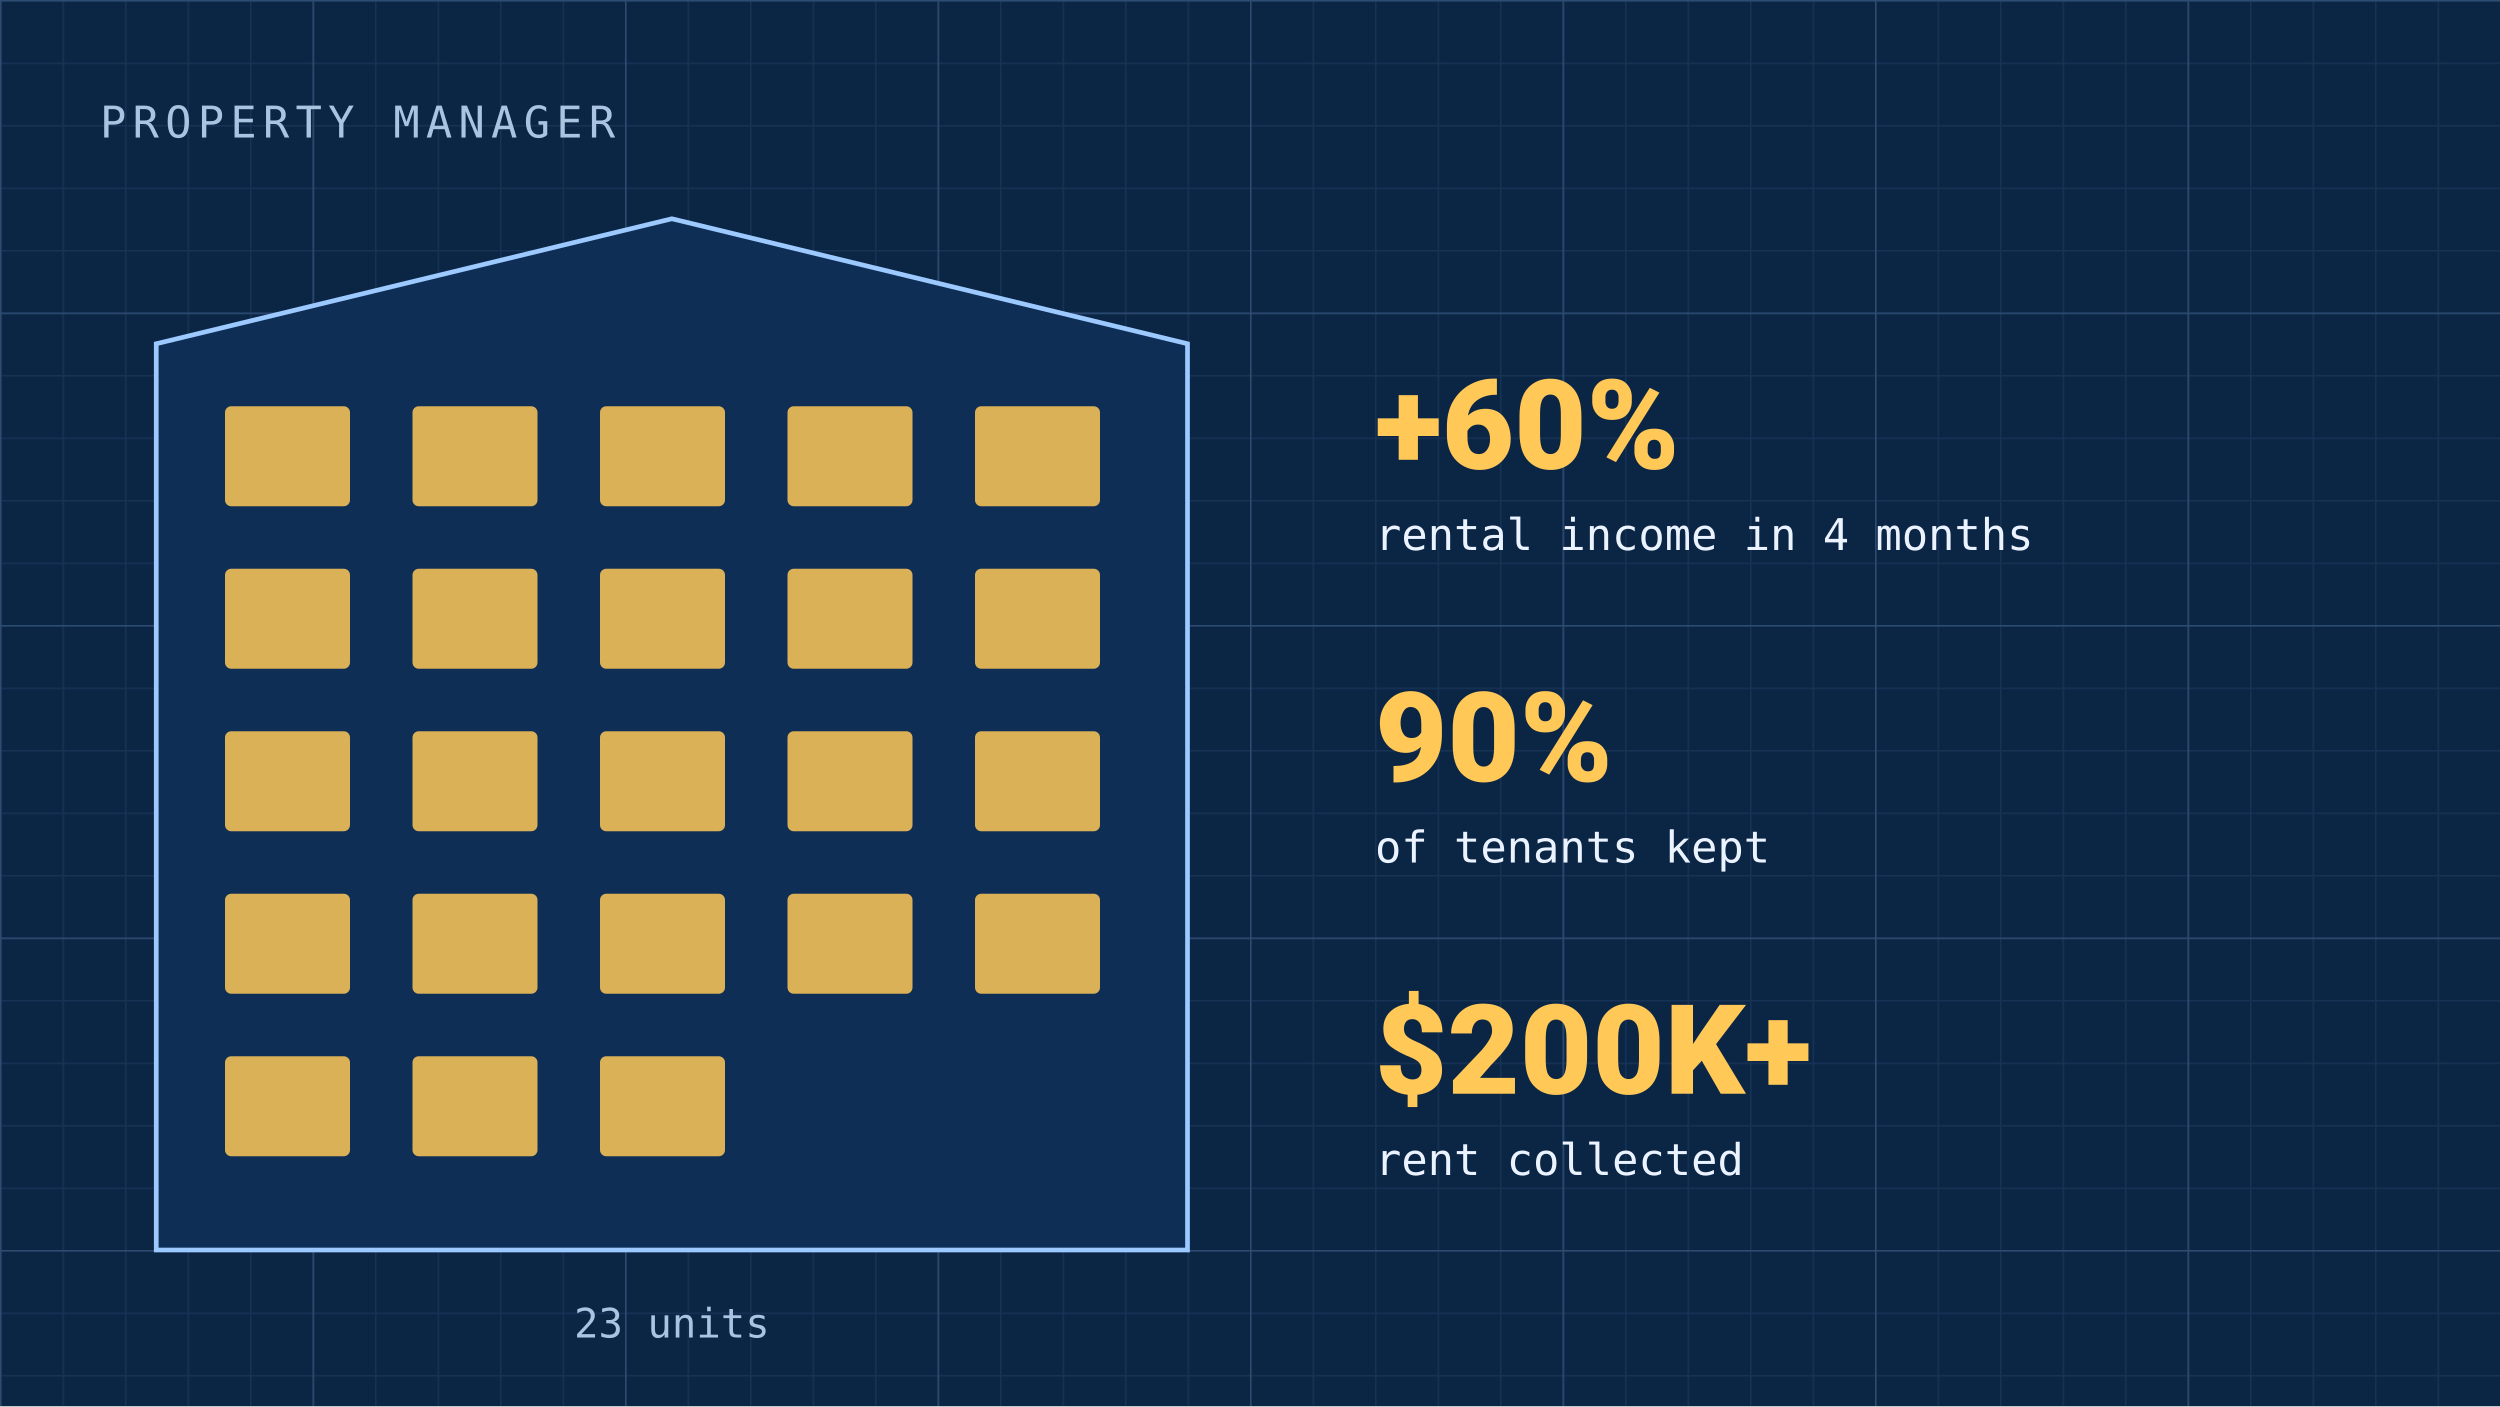
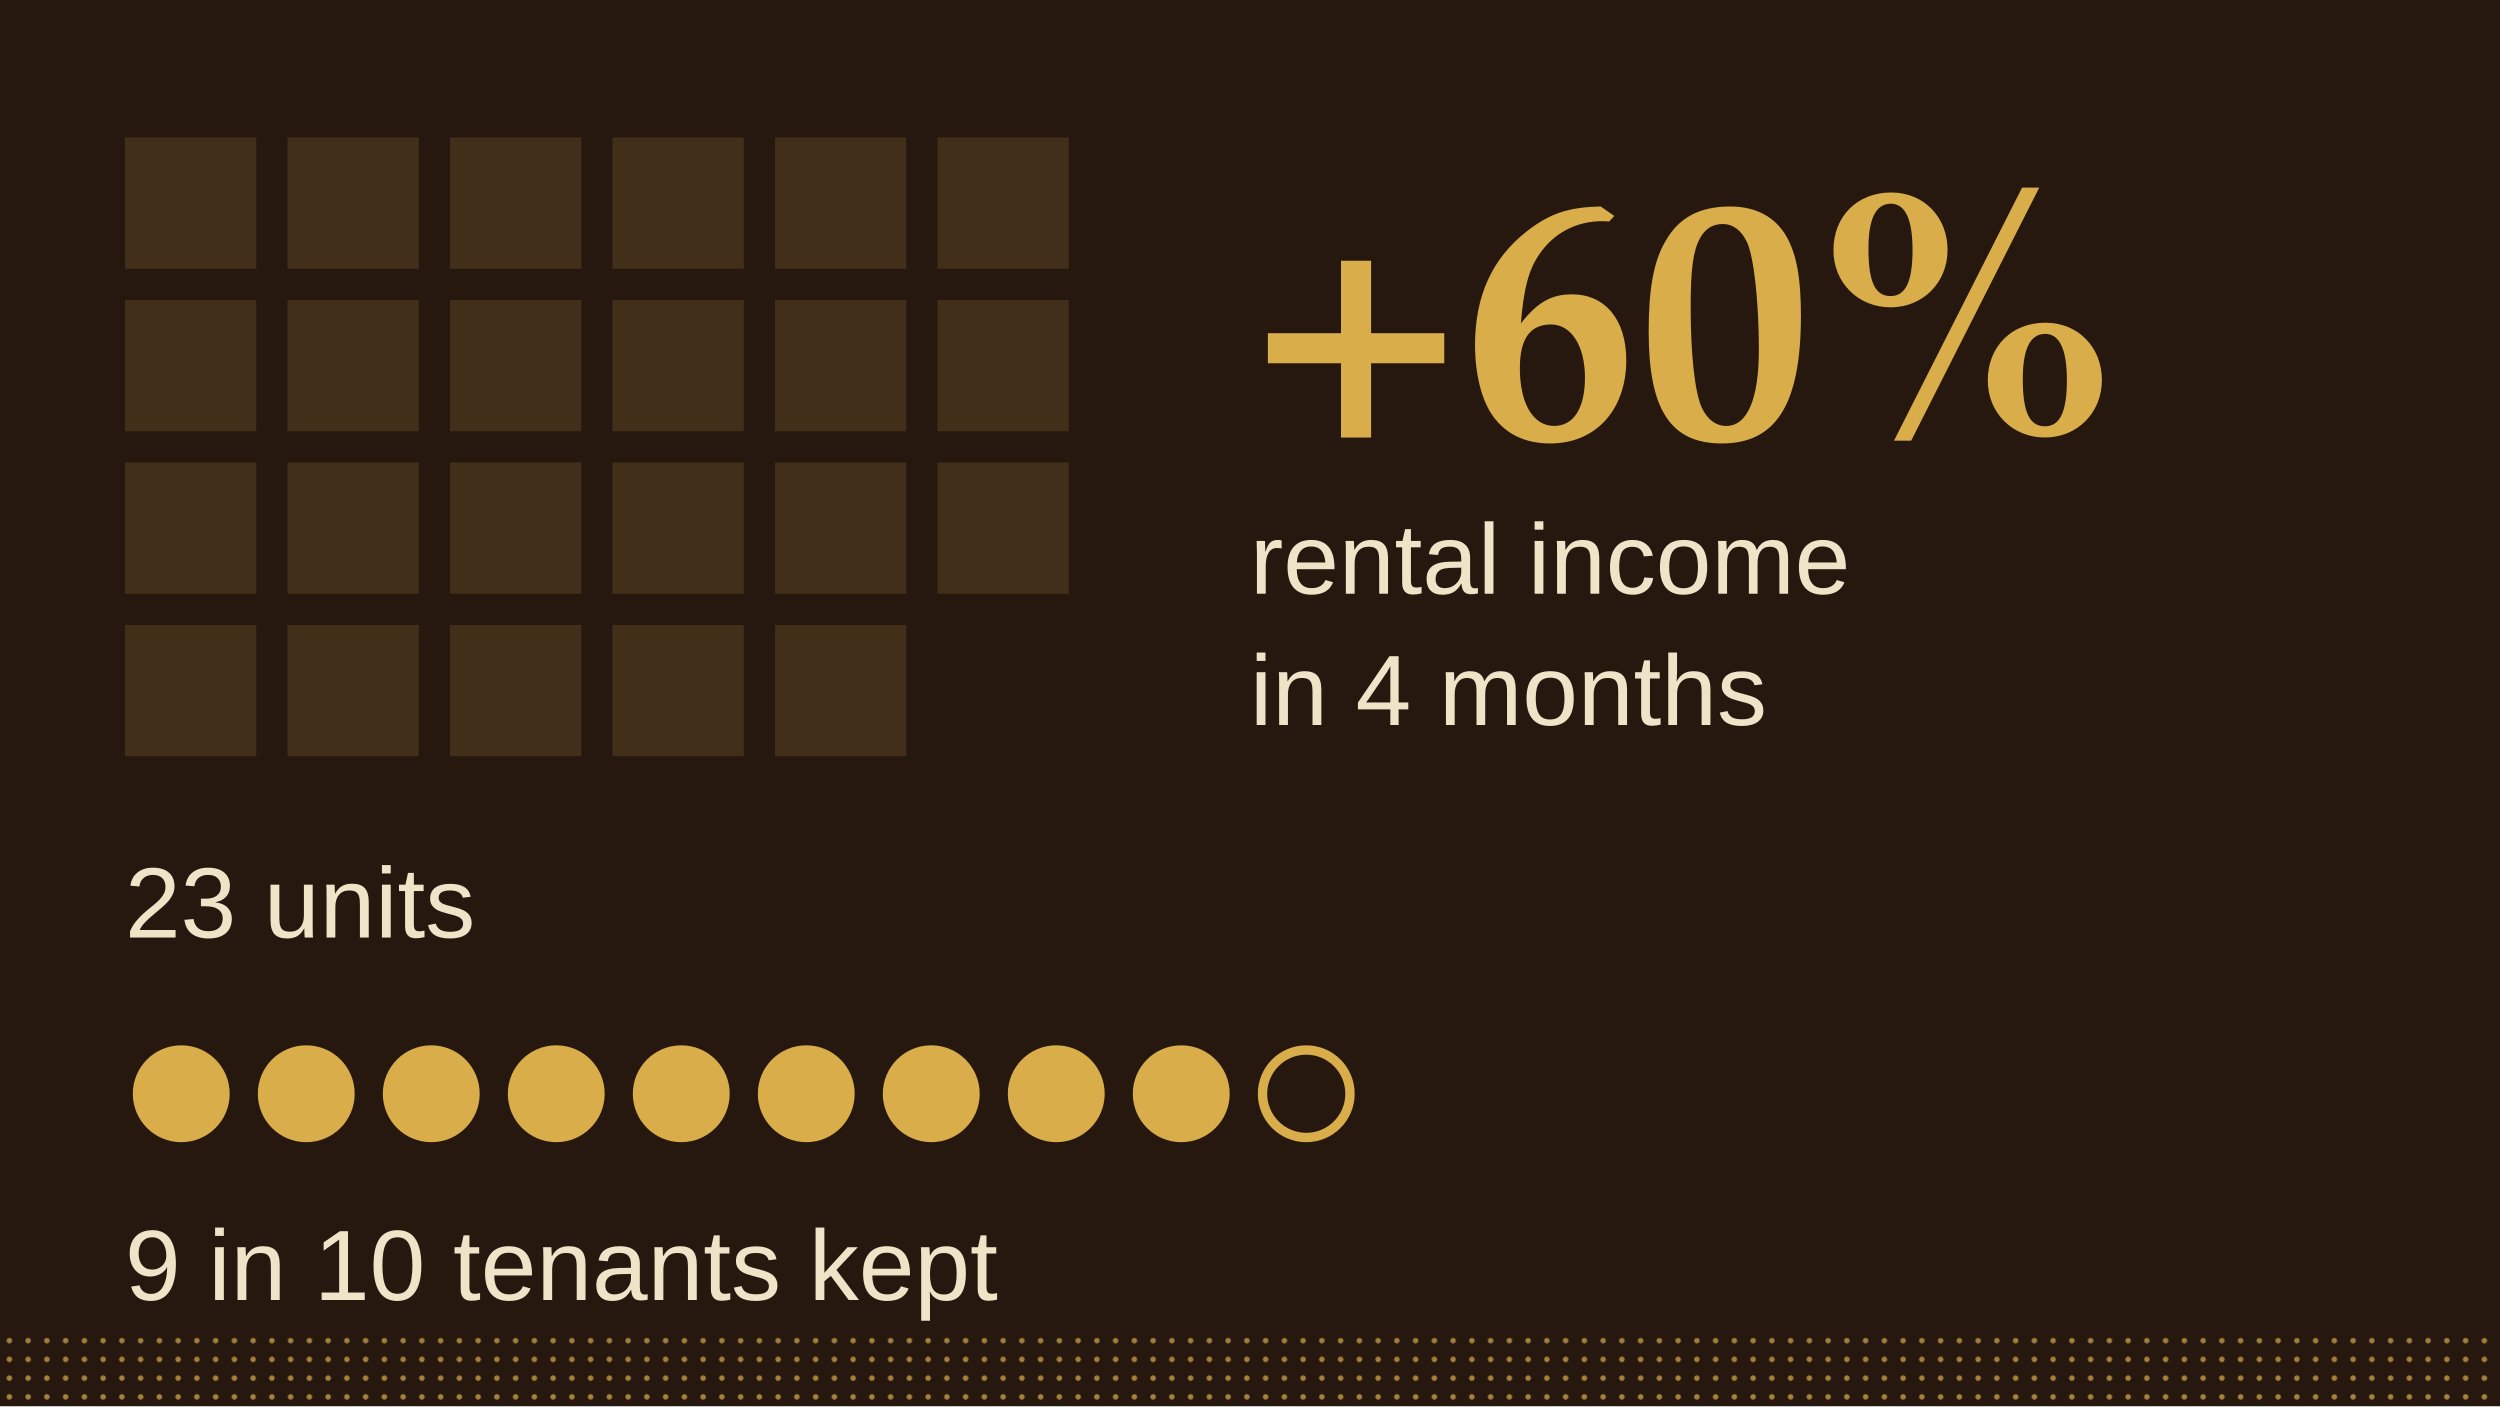
<svg xmlns="http://www.w3.org/2000/svg" viewBox="0 0 800 450" width="800" height="450" role="img">
  <defs>
-     <pattern id="g1" width="20" height="20" patternUnits="userSpaceOnUse">
-       <path d="M20 0H0V20" fill="none" stroke="rgba(156,201,255,.08)" stroke-width="1" />
+     <pattern id="st" width="6" height="6" patternUnits="userSpaceOnUse">
+       <circle cx="3" cy="3" r=".9" fill="#D9AE4A" />
    </pattern>
-     <pattern id="g5" width="100" height="100" patternUnits="userSpaceOnUse">
-       <path d="M100 0H0V100" fill="none" stroke="rgba(156,201,255,.17)" stroke-width="1" />
+     <pattern id="st2" width="9" height="9" patternUnits="userSpaceOnUse" patternTransform="translate(3 4)">
+       <circle cx="3" cy="3" r="1.1" fill="#D9AE4A" />
    </pattern>
-     <marker id="ar" viewBox="0 0 10 10" refX="9" refY="5" markerWidth="8" markerHeight="8" orient="auto-start-reverse">
-       <path d="M0 0L10 5L0 10z" fill="#FFC857" />
-     </marker>
+     <linearGradient id="fd" x1="0" y1="1" x2="0" y2="0">
+       <stop offset="0" stop-color="#fff" />
+       <stop offset="1" stop-color="#000" />
+     </linearGradient>
+     <mask id="mk">
+       <rect width="800" height="450" fill="url(#fd)" />
+     </mask>
+     <style>
+ text{font-family:-apple-system,'Segoe UI',system-ui,'Helvetica Neue',Arial,sans-serif;fill:#EFE3C8}
+ .n{font-family:'Iowan Old Style','Palatino Linotype',Georgia,serif;font-weight:700;fill:#D9AE4A;font-variant-numeric:lining-nums}
+ .l{font-size:32px}
+ .sq{fill:#D9AE4A;opacity:.16;animation:fl 6s ease-out infinite}
+ @keyframes fl{0%,6%{opacity:.16}22%,80%{opacity:1}100%{opacity:.16}}
+ .dot{animation:dr 4.8s ease-in-out infinite alternate}
+ @keyframes dr{from{transform:translateY(0)}to{transform:translateY(var(--dy,300px))}}
+ </style>
  </defs>
-   <rect width="800" height="450" fill="#0B2545" />
-   <rect width="800" height="450" fill="url(#g1)" />
-   <rect width="800" height="450" fill="url(#g5)" />
-   <text x="32" y="44" font-family="ui-monospace,SFMono-Regular,Menlo,Consolas,monospace" font-size="14" letter-spacing="2" fill="#A9C3E0">PROPERTY MANAGER</text>
-   <path d="M50 110L215 70L380 110V400H50Z" fill="#0F2E55" stroke="#9CC9FF" stroke-width="1.5" />
-   <rect x="72" y="130" width="40" height="32" rx="2" fill="#FFC857" fill-opacity=".85" />
-   <rect x="132" y="130" width="40" height="32" rx="2" fill="#FFC857" fill-opacity=".85" />
-   <rect x="192" y="130" width="40" height="32" rx="2" fill="#FFC857" fill-opacity=".85" />
-   <rect x="252" y="130" width="40" height="32" rx="2" fill="#FFC857" fill-opacity=".85" />
-   <rect x="312" y="130" width="40" height="32" rx="2" fill="#FFC857" fill-opacity=".85" />
-   <rect x="72" y="182" width="40" height="32" rx="2" fill="#FFC857" fill-opacity=".85" />
-   <rect x="132" y="182" width="40" height="32" rx="2" fill="#FFC857" fill-opacity=".85" />
-   <rect x="192" y="182" width="40" height="32" rx="2" fill="#FFC857" fill-opacity=".85" />
-   <rect x="252" y="182" width="40" height="32" rx="2" fill="#FFC857" fill-opacity=".85" />
-   <rect x="312" y="182" width="40" height="32" rx="2" fill="#FFC857" fill-opacity=".85" />
-   <rect x="72" y="234" width="40" height="32" rx="2" fill="#FFC857" fill-opacity=".85" />
-   <rect x="132" y="234" width="40" height="32" rx="2" fill="#FFC857" fill-opacity=".85" />
-   <rect x="192" y="234" width="40" height="32" rx="2" fill="#FFC857" fill-opacity=".85" />
-   <rect x="252" y="234" width="40" height="32" rx="2" fill="#FFC857" fill-opacity=".85" />
-   <rect x="312" y="234" width="40" height="32" rx="2" fill="#FFC857" fill-opacity=".85" />
-   <rect x="72" y="286" width="40" height="32" rx="2" fill="#FFC857" fill-opacity=".85" />
-   <rect x="132" y="286" width="40" height="32" rx="2" fill="#FFC857" fill-opacity=".85" />
-   <rect x="192" y="286" width="40" height="32" rx="2" fill="#FFC857" fill-opacity=".85" />
-   <rect x="252" y="286" width="40" height="32" rx="2" fill="#FFC857" fill-opacity=".85" />
-   <rect x="312" y="286" width="40" height="32" rx="2" fill="#FFC857" fill-opacity=".85" />
-   <rect x="72" y="338" width="40" height="32" rx="2" fill="#FFC857" fill-opacity=".85" />
-   <rect x="132" y="338" width="40" height="32" rx="2" fill="#FFC857" fill-opacity=".85" />
-   <rect x="192" y="338" width="40" height="32" rx="2" fill="#FFC857" fill-opacity=".85" />
-   <text x="215" y="428" text-anchor="middle" font-family="ui-monospace,SFMono-Regular,Menlo,Consolas,monospace" font-size="13" fill="#A9C3E0">23 units</text>
-   <text x="440" y="150" font-family="system-ui,-apple-system,Segoe UI,Roboto,sans-serif" font-weight="800" font-size="40" fill="#FFC857">+60%</text>
-   <text x="440" y="176" font-family="ui-monospace,SFMono-Regular,Menlo,Consolas,monospace" font-size="14" fill="#EAF3FF">rental income in 4 months</text>
-   <text x="440" y="250" font-family="system-ui,-apple-system,Segoe UI,Roboto,sans-serif" font-weight="800" font-size="40" fill="#FFC857">90%</text>
-   <text x="440" y="276" font-family="ui-monospace,SFMono-Regular,Menlo,Consolas,monospace" font-size="14" fill="#EAF3FF">of tenants kept</text>
-   <text x="440" y="350" font-family="system-ui,-apple-system,Segoe UI,Roboto,sans-serif" font-weight="800" font-size="40" fill="#FFC857">$200K+</text>
-   <text x="440" y="376" font-family="ui-monospace,SFMono-Regular,Menlo,Consolas,monospace" font-size="14" fill="#EAF3FF">rent collected</text>
+   <rect width="800" height="450" fill="#26180F" />
+   <rect y="428" width="800" height="22" fill="url(#st)" mask="url(#mk)" opacity=".7" />
+   <rect class="sq" x="40" y="44" width="42" height="42" style="animation-delay:0.00s" />
+   <rect class="sq" x="92" y="44" width="42" height="42" style="animation-delay:0.12s" />
+   <rect class="sq" x="144" y="44" width="42" height="42" style="animation-delay:0.24s" />
+   <rect class="sq" x="196" y="44" width="42" height="42" style="animation-delay:0.36s" />
+   <rect class="sq" x="248" y="44" width="42" height="42" style="animation-delay:0.48s" />
+   <rect class="sq" x="300" y="44" width="42" height="42" style="animation-delay:0.60s" />
+   <rect class="sq" x="40" y="96" width="42" height="42" style="animation-delay:0.72s" />
+   <rect class="sq" x="92" y="96" width="42" height="42" style="animation-delay:0.84s" />
+   <rect class="sq" x="144" y="96" width="42" height="42" style="animation-delay:0.96s" />
+   <rect class="sq" x="196" y="96" width="42" height="42" style="animation-delay:1.08s" />
+   <rect class="sq" x="248" y="96" width="42" height="42" style="animation-delay:1.20s" />
+   <rect class="sq" x="300" y="96" width="42" height="42" style="animation-delay:1.32s" />
+   <rect class="sq" x="40" y="148" width="42" height="42" style="animation-delay:1.44s" />
+   <rect class="sq" x="92" y="148" width="42" height="42" style="animation-delay:1.56s" />
+   <rect class="sq" x="144" y="148" width="42" height="42" style="animation-delay:1.68s" />
+   <rect class="sq" x="196" y="148" width="42" height="42" style="animation-delay:1.80s" />
+   <rect class="sq" x="248" y="148" width="42" height="42" style="animation-delay:1.92s" />
+   <rect class="sq" x="300" y="148" width="42" height="42" style="animation-delay:2.04s" />
+   <rect class="sq" x="40" y="200" width="42" height="42" style="animation-delay:2.16s" />
+   <rect class="sq" x="92" y="200" width="42" height="42" style="animation-delay:2.28s" />
+   <rect class="sq" x="144" y="200" width="42" height="42" style="animation-delay:2.40s" />
+   <rect class="sq" x="196" y="200" width="42" height="42" style="animation-delay:2.52s" />
+   <rect class="sq" x="248" y="200" width="42" height="42" style="animation-delay:2.64s" />
+   <text x="40" y="300" class="l" text-anchor="start">23 units</text>
+   <text x="400" y="140" class="n" text-anchor="start" font-size="112">+60%</text>
+   <text x="400" y="190" class="l" text-anchor="start">rental income</text>
+   <text x="400" y="232" class="l" text-anchor="start">in 4 months</text>
+   <circle cx="58" cy="350" r="14" fill="#D9AE4A" stroke="#D9AE4A" stroke-width="3" />
+   <circle cx="98" cy="350" r="14" fill="#D9AE4A" stroke="#D9AE4A" stroke-width="3" />
+   <circle cx="138" cy="350" r="14" fill="#D9AE4A" stroke="#D9AE4A" stroke-width="3" />
+   <circle cx="178" cy="350" r="14" fill="#D9AE4A" stroke="#D9AE4A" stroke-width="3" />
+   <circle cx="218" cy="350" r="14" fill="#D9AE4A" stroke="#D9AE4A" stroke-width="3" />
+   <circle cx="258" cy="350" r="14" fill="#D9AE4A" stroke="#D9AE4A" stroke-width="3" />
+   <circle cx="298" cy="350" r="14" fill="#D9AE4A" stroke="#D9AE4A" stroke-width="3" />
+   <circle cx="338" cy="350" r="14" fill="#D9AE4A" stroke="#D9AE4A" stroke-width="3" />
+   <circle cx="378" cy="350" r="14" fill="#D9AE4A" stroke="#D9AE4A" stroke-width="3" />
+   <circle cx="418" cy="350" r="14" fill="none" stroke="#D9AE4A" stroke-width="3" />
+   <text x="40" y="416" class="l" text-anchor="start">9 in 10 tenants kept</text>
</svg>
